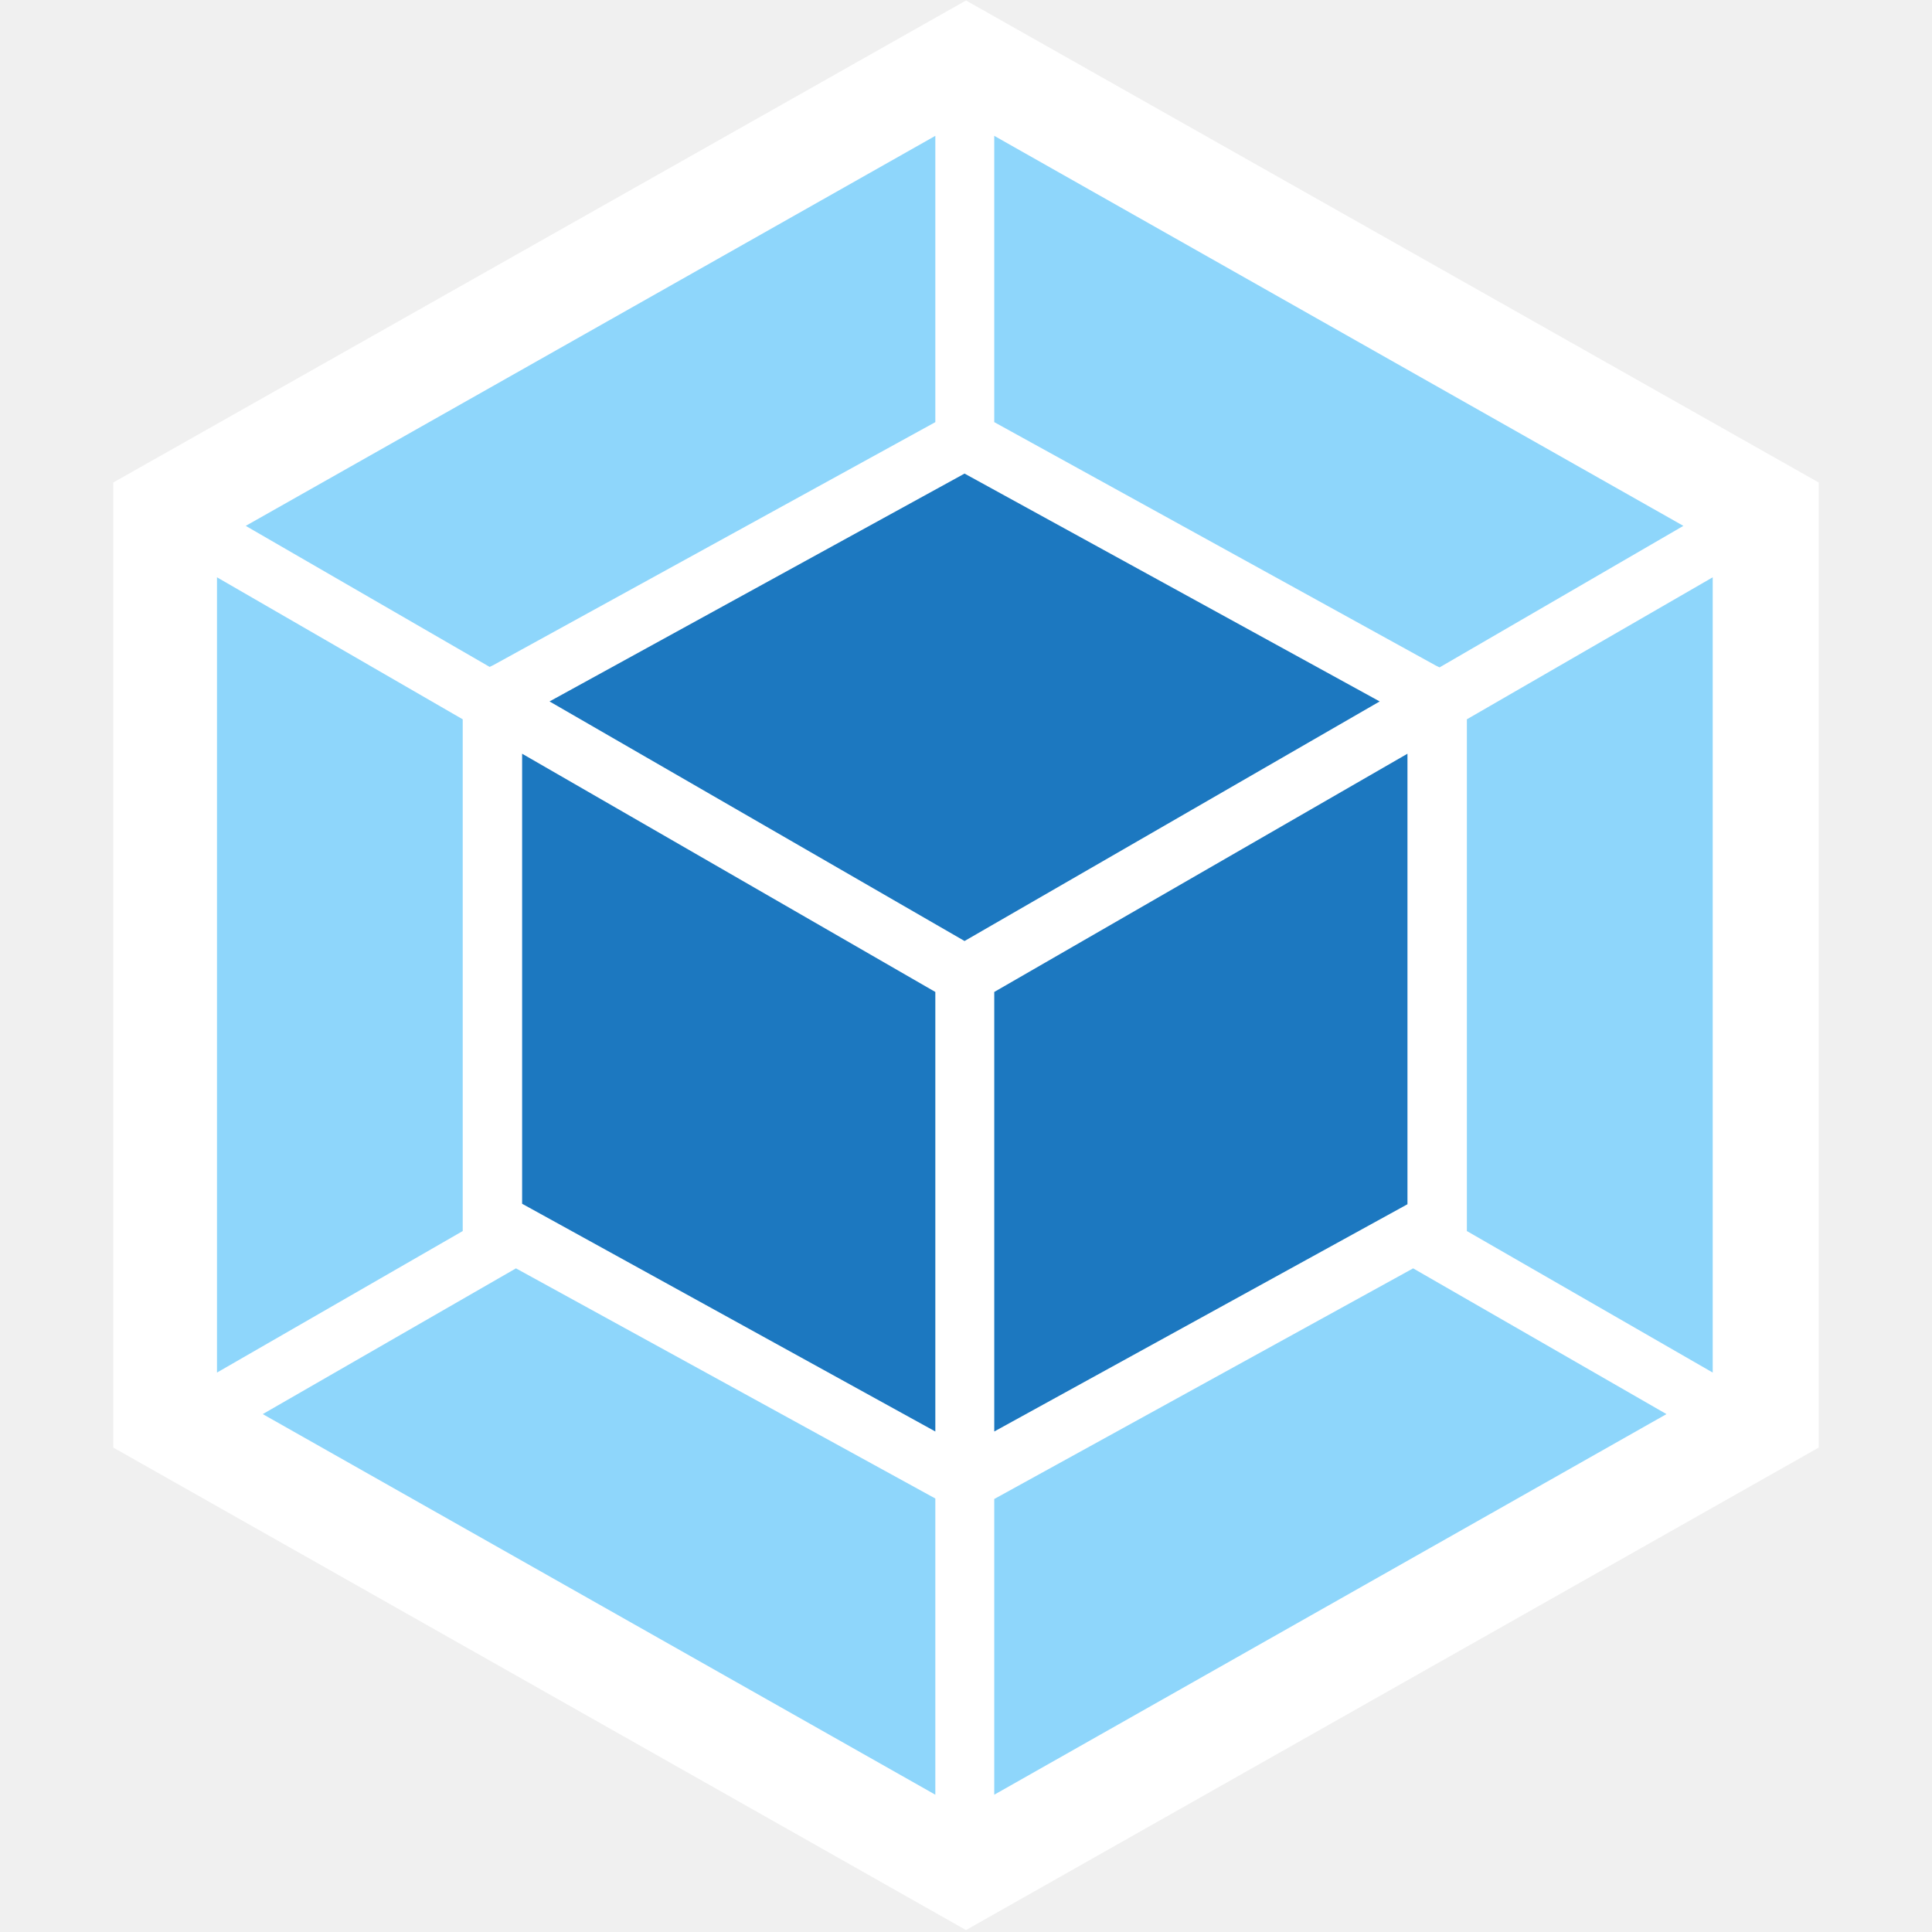
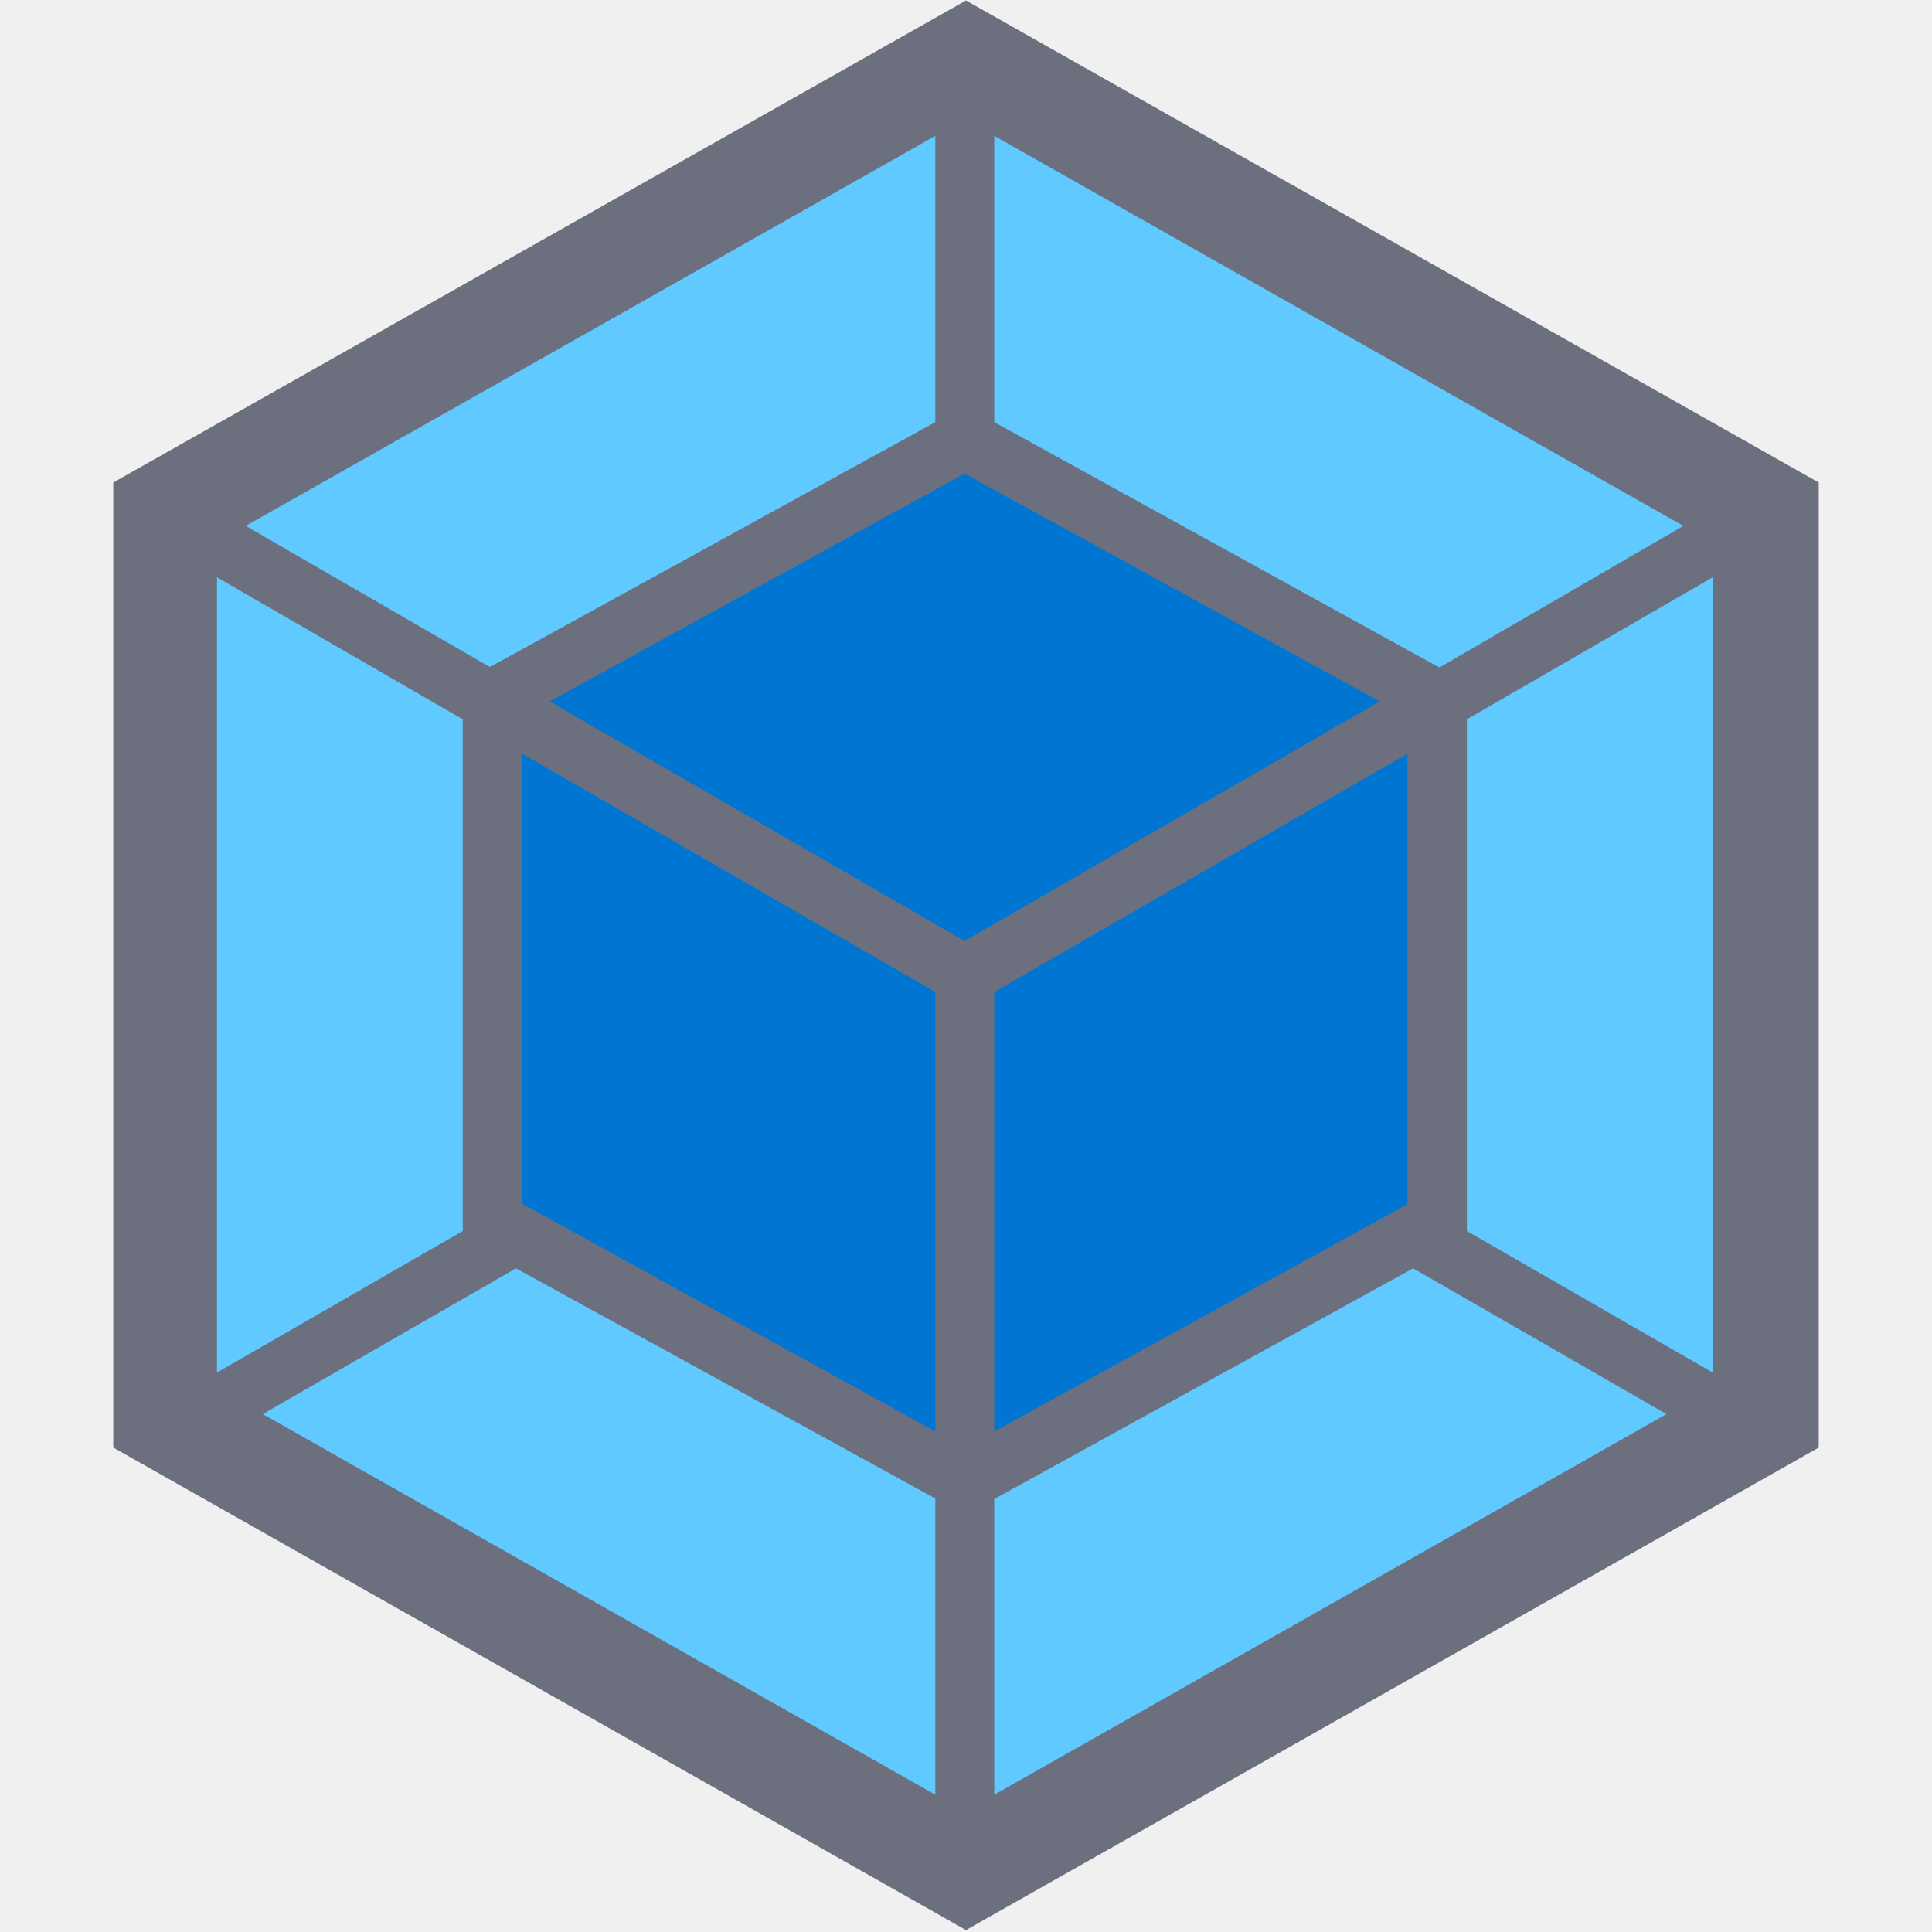
- <svg xmlns="http://www.w3.org/2000/svg" width="16px" height="16px" viewBox="0 0 16 16" version="1.1">
-   <g id="surface1">
-     <path style=" stroke:none;fill-rule:nonzero;fill:rgb(100%,100%,100%);fill-opacity:1;" d="M 8 0.004 L 15.062 3.996 L 15.062 11.988 L 8 15.984 L 0.938 11.988 L 0.938 3.996 Z M 8 0.004 " />
-     <path style=" stroke:none;fill-rule:nonzero;fill:rgb(55.686%,83.922%,98.431%);fill-opacity:1;" d="M 13.801 11.711 L 8.234 14.863 L 8.234 12.414 L 11.703 10.504 Z M 14.184 11.367 L 14.184 4.781 L 12.148 5.957 L 12.148 10.195 Z M 2.176 11.711 L 7.746 14.863 L 7.746 12.41 L 4.273 10.504 Z M 1.797 11.367 L 1.797 4.781 L 3.832 5.957 L 3.832 10.195 Z M 2.035 4.355 L 7.746 1.125 L 7.746 3.496 L 4.086 5.508 L 4.055 5.523 Z M 13.941 4.355 L 8.234 1.125 L 8.234 3.496 L 11.891 5.512 L 11.922 5.527 Z M 13.941 4.355 " />
-     <path style=" stroke:none;fill-rule:nonzero;fill:rgb(10.98%,47.059%,75.294%);fill-opacity:1;" d="M 7.746 11.855 L 4.324 9.969 L 4.324 6.242 L 7.746 8.215 Z M 8.234 11.855 L 11.656 9.973 L 11.656 6.242 L 8.234 8.215 Z M 4.551 5.809 L 7.988 3.922 L 11.426 5.809 L 7.988 7.793 Z M 4.551 5.809 " />
+ <svg xmlns="http://www.w3.org/2000/svg" width="16" height="16" viewBox="0 0 16 16" fill="none">
+   <g clip-path="url(#clip0_16_13)">
+     <path d="M8 0.004L15.062 3.996V11.988L8 15.984L0.938 11.988V3.996L8 0.004Z" fill="#6C707E" />
+     <path d="M13.801 11.711L8.234 14.863V12.414L11.703 10.504L13.801 11.711ZM14.184 11.367V4.781L12.148 5.957V10.195L14.184 11.367ZM2.176 11.711L7.746 14.863V12.41L4.273 10.504L2.176 11.711ZM1.797 11.367V4.781L3.832 5.957V10.195L1.797 11.367ZM2.035 4.355L7.746 1.125V3.496L4.086 5.508L4.055 5.523L2.035 4.355ZM13.941 4.355L8.234 1.125V3.496L11.891 5.512L11.922 5.527L13.941 4.355Z" fill="#60C9FF" />
+     <path d="M7.746 11.855L4.324 9.969V6.242L7.746 8.215V11.855ZM8.234 11.855L11.656 9.973V6.242L8.234 8.215V11.855ZM4.551 5.809L7.988 3.922L11.426 5.809L7.988 7.793L4.551 5.809Z" fill="#0076D2" />
  </g>
+   <defs>
+     <clipPath id="clip0_16_13">
+       <rect width="16" height="16" fill="white" />
+     </clipPath>
+   </defs>
</svg>
